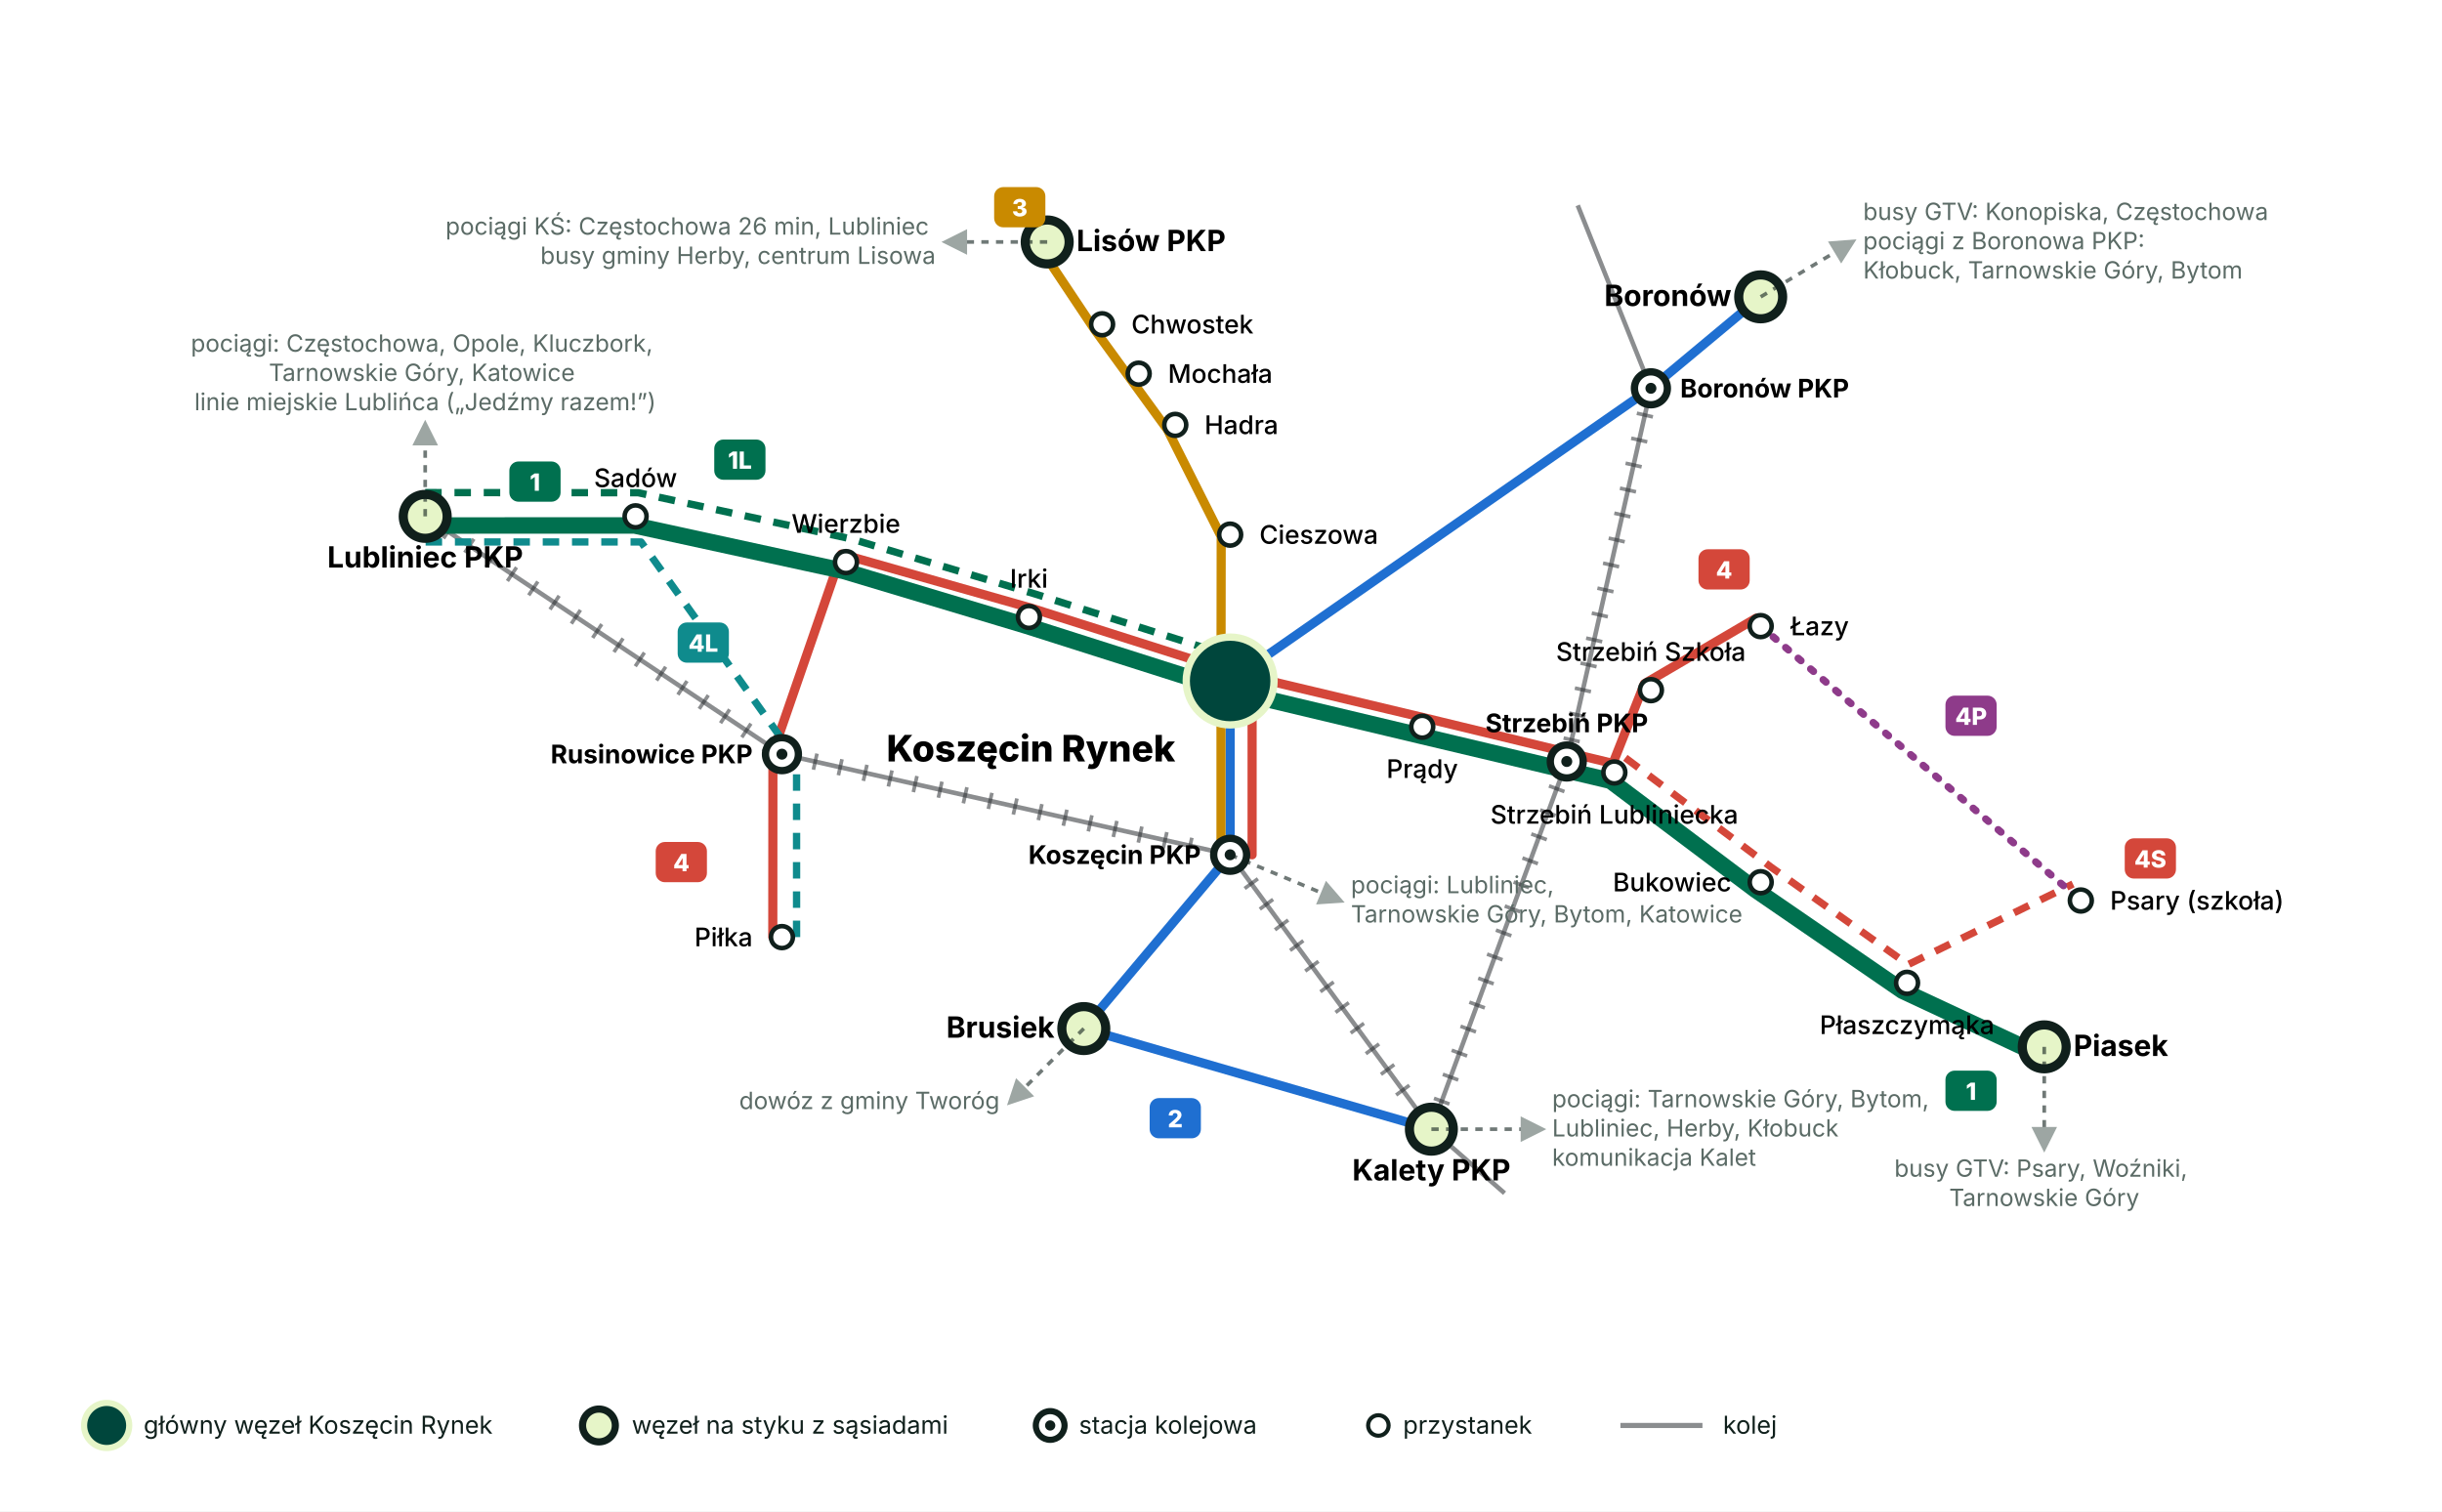
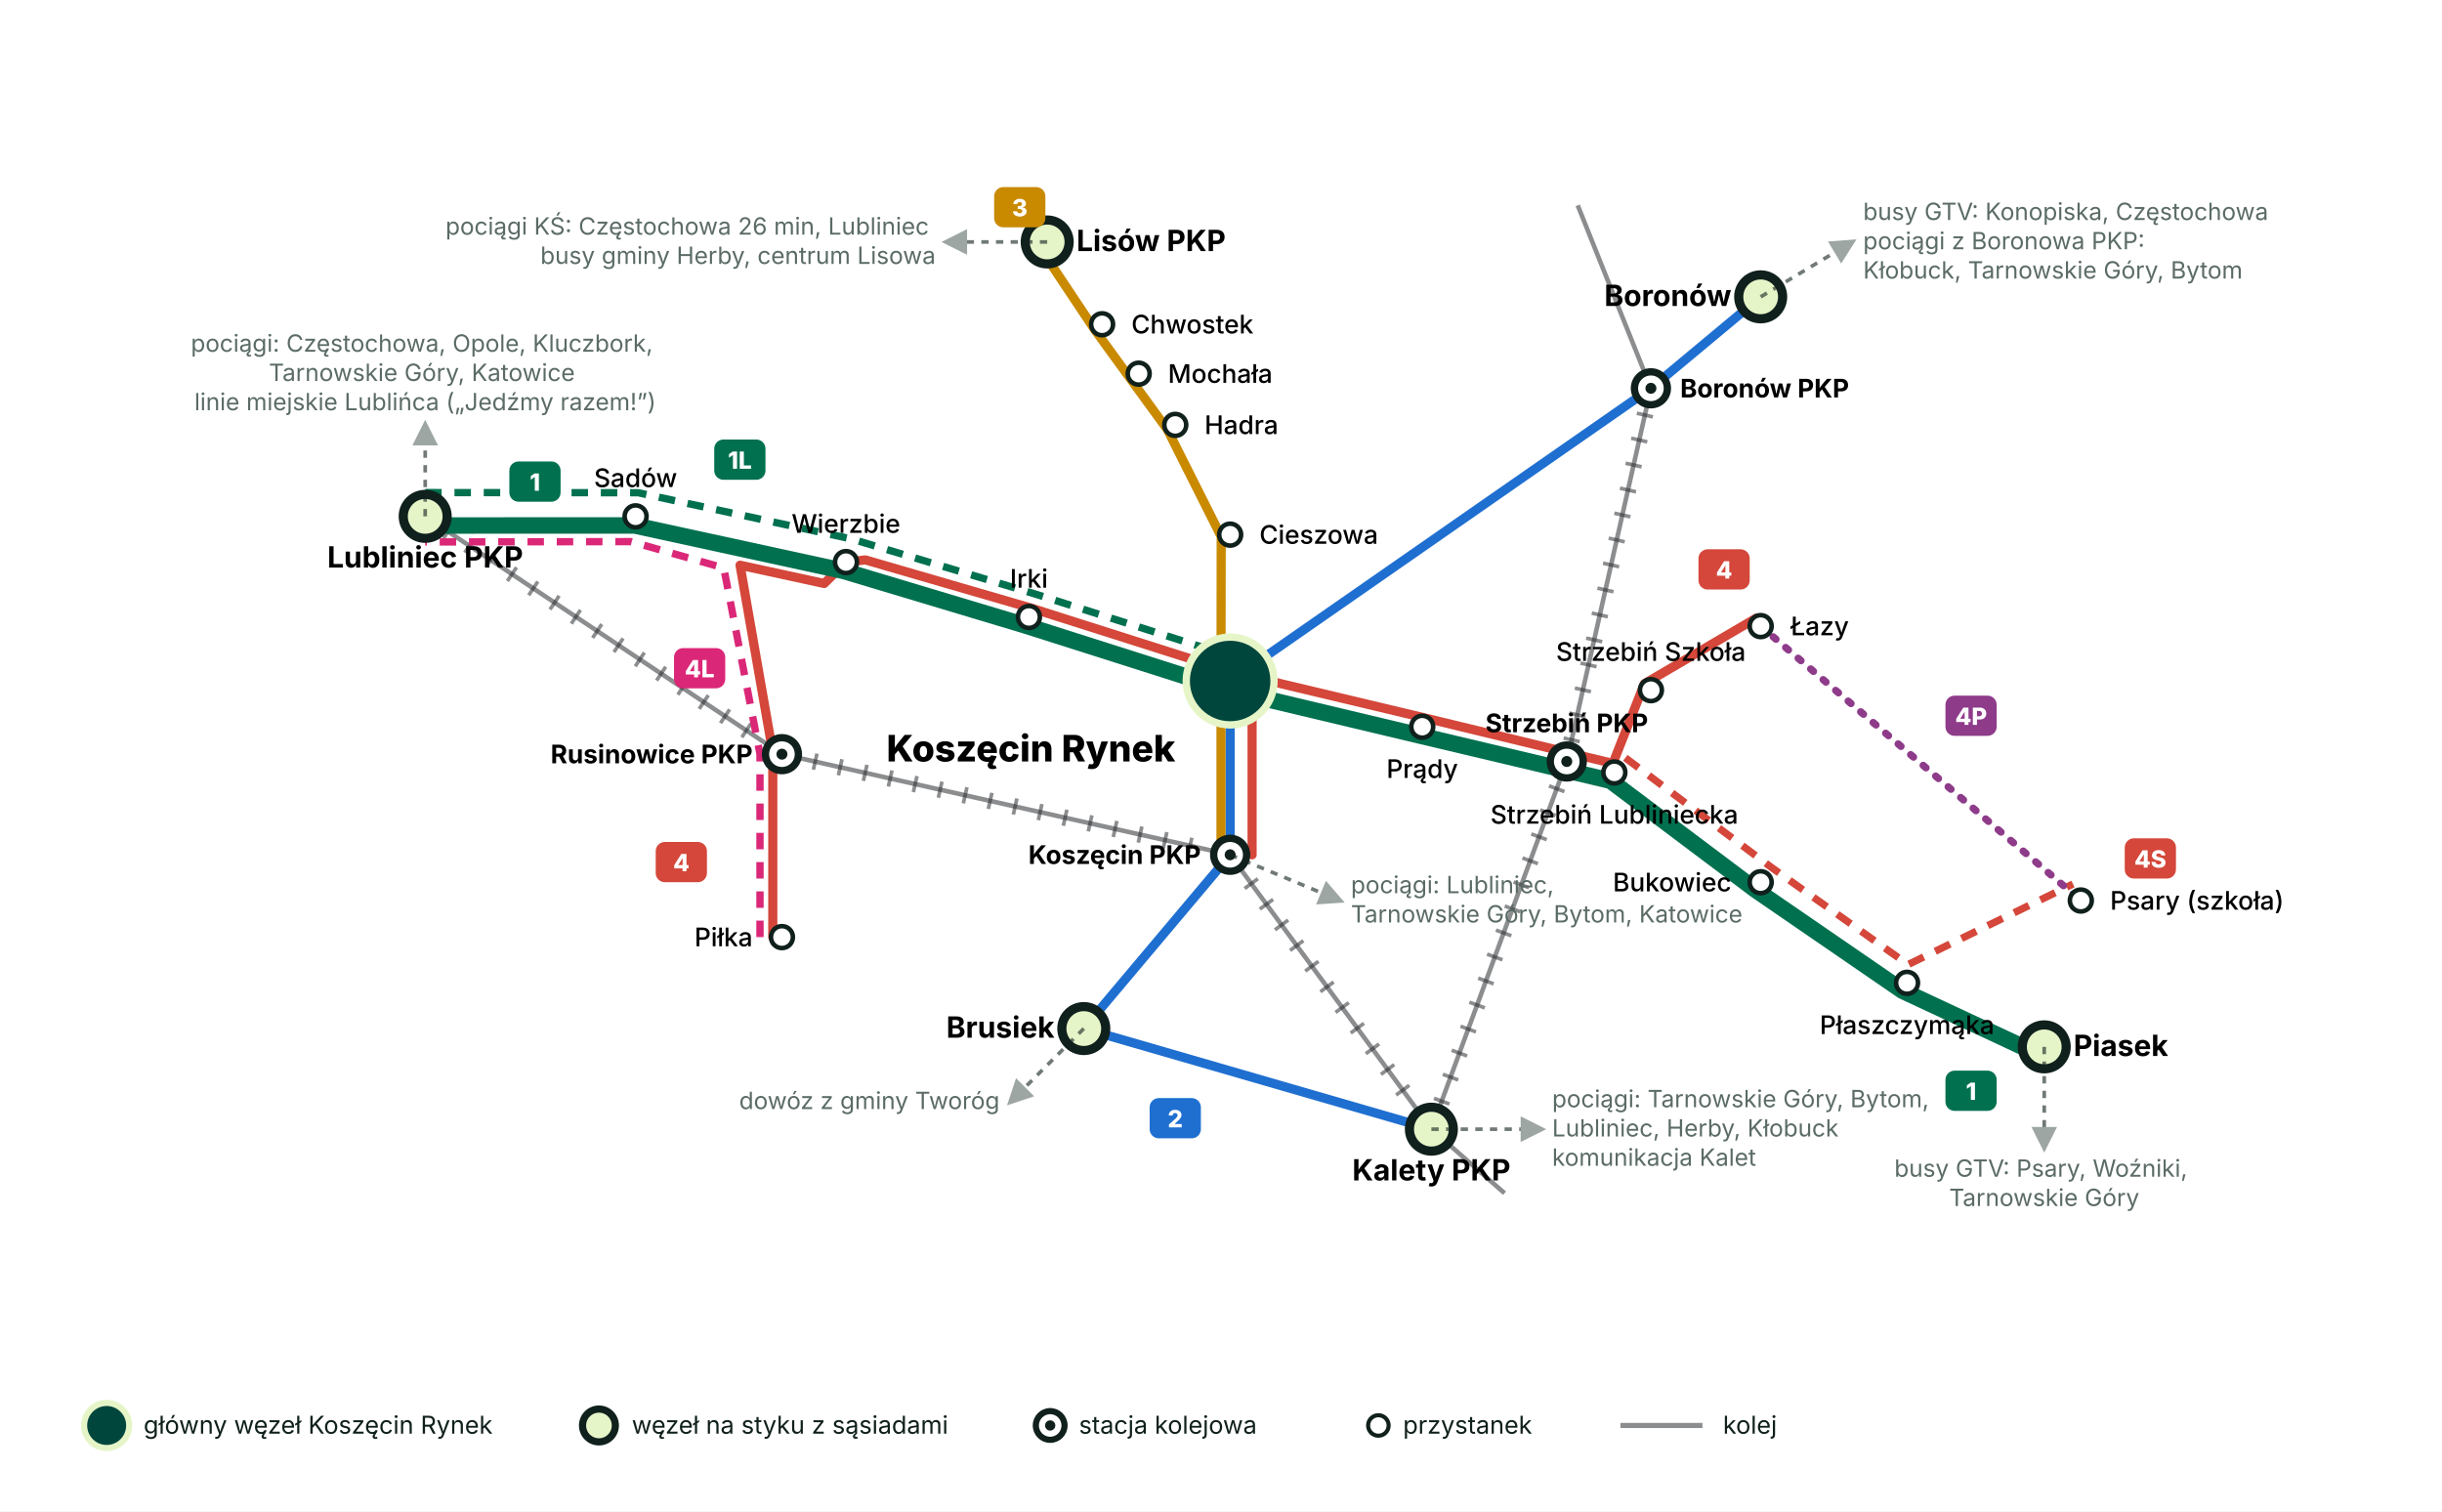
<svg xmlns="http://www.w3.org/2000/svg" viewBox="0 105 1190.55 736.89" preserveAspectRatio="xMidYMid meet">
  <rect width="1190.55" height="841.89" fill="#fff" />
  <text x="40" y="62" font-family="Inter, system-ui, Segoe UI, Roboto, sans-serif" font-weight="800" font-size="28" fill="#10201c">Schemat linii – węzeł Koszęcin Rynek</text>
  <text x="40" y="88" font-family="Inter, system-ui, Segoe UI, Roboto, sans-serif" font-size="13" fill="#5b6b66">Schemat, nie mapa w skali. Gruba linia: co godzinę, cienka: co 2 godziny, przerywana: propozycje. Strzałki: dokąd można jechać dalej z końców linii.</text>
  <svg x="20" y="110" width="1150.55" height="671.89" viewBox="-150 -10 1290 600">
    <style>text{font-family:Inter}</style>
    <defs>
      <marker id="ar" viewBox="0 0 10 10" refX="8" refY="5" markerWidth="7" markerHeight="7" orient="auto-start-reverse">
        <path d="M0,0L10,5L0,10z" fill="#5b6b66" />
      </marker>
    </defs>
    <polyline points="60,190 255,320 500,375 610,525" fill="none" stroke="#2b2f33" stroke-width="2.5" opacity=".55" />
    <polyline points="60,190 255,320 500,375 610,525" fill="none" stroke="#2b2f33" stroke-width="9" stroke-dasharray="2 12" opacity=".55" />
    <polyline points="730,120 684,324 610,525" fill="none" stroke="#2b2f33" stroke-width="2.5" opacity=".55" />
    <polyline points="730,120 684,324 610,525" fill="none" stroke="#2b2f33" stroke-width="9" stroke-dasharray="2 12" opacity=".55" />
    <polyline points="610,525 650,560" stroke="#2b2f33" stroke-width="2.5" opacity=".55" />
    <polyline points="730,120 690,20" stroke="#2b2f33" stroke-width="2.5" opacity=".55" />
-     <polyline points="787.481,245.681 726.464,281.464 709.21,325.063 606.158,300.136 501.344,275.184 391.478,240.224 287.572,210.629 250.071,319.159 250,420" fill="none" stroke="#d4473a" stroke-width="5" stroke-linecap="round" stroke-linejoin="round" />
+     <polyline points="787.481,245.681 726.464,281.464 709.21,325.063 606.158,300.136 501.344,275.184 391.478,240.224 300.6,213.8 290,215 278.1,226.7 232.1,216.7 250,319 250,420" fill="none" stroke="#d4473a" stroke-width="5" stroke-linecap="round" stroke-linejoin="round" />
    <polyline points="942.886,484.531 867.489,449.324 787.082,394.06 707.912,334.543 603.842,309.864 498.656,284.816 388.522,249.776 288.761,219.844 174.46,194.971 60,195" fill="none" stroke="#00704f" stroke-width="9" stroke-linecap="round" stroke-linejoin="round" />
    <polyline points="790,70 730,120 500,280 500,375 420,470 610,525" fill="none" stroke="#1f6fd1" stroke-width="5" stroke-linecap="round" stroke-linejoin="round" />
    <polyline points="395.84,42.774 425.904,87.867 465.729,142.6 495.111,201.048 495,280 495,375" fill="none" stroke="#c98a00" stroke-width="5" stroke-linecap="round" stroke-linejoin="round" />
    <polyline points="512,280 512,375" fill="none" stroke="#d4473a" stroke-width="5" stroke-linecap="round" stroke-linejoin="round" />
    <polyline points="60,177 176.405,177.076 293.222,202.406 393.844,232.581 503.942,267.612" fill="none" stroke="#00704f" stroke-width="4" stroke-dasharray="9 7" stroke-linejoin="round" />
-     <polyline points="263,420 263,323 178,204 60,204" fill="none" stroke="#0f8b8d" stroke-width="4" stroke-dasharray="9 7" stroke-linejoin="round" />
+     <polyline points="243,420 243,320 223.2,218.2 172.5,203.8 60,204" fill="none" stroke="#db2777" stroke-width="4" stroke-dasharray="9 7" stroke-linejoin="round" />
    <polyline points="716,322 795.836,381.88 870.57,435.016 960.719,390.963" fill="none" stroke="#d4473a" stroke-width="4" stroke-dasharray="9 7" stroke-linejoin="round" />
    <polyline points="790,250 965,400" fill="none" stroke="#8e3b8a" stroke-width="4" stroke-dasharray="2 7" stroke-linecap="round" stroke-linejoin="round" />
    <circle cx="60" cy="190" r="12" fill="#e6f5c8" stroke="#10201c" stroke-width="5" />
    <text x="60" y="218" text-anchor="middle" font-size="16" font-weight="700">Lubliniec PKP</text>
    <circle cx="175" cy="190" r="6" fill="#ffffff" stroke="#10201c" stroke-width="2.5" />
    <text x="175" y="174" text-anchor="middle" font-size="14" font-weight="500">Sadów</text>
    <circle cx="290" cy="215" r="6" fill="#ffffff" stroke="#10201c" stroke-width="2.5" />
    <text x="290" y="199" text-anchor="middle" font-size="14" font-weight="500">Wierzbie</text>
    <circle cx="390" cy="245" r="6" fill="#ffffff" stroke="#10201c" stroke-width="2.5" />
    <text x="390" y="229" text-anchor="middle" font-size="14" font-weight="500">Irki</text>
    <circle cx="500" cy="280" r="24" fill="#00463c" stroke="#e6f5c8" stroke-width="4" />
    <text x="470" y="324" text-anchor="end" font-size="20" font-weight="800">Koszęcin Rynek</text>
    <circle cx="500" cy="375" r="9" fill="#ffffff" stroke="#10201c" stroke-width="4" />
    <circle cx="500" cy="375" r="3" fill="#10201c" />
    <text x="484" y="380" text-anchor="end" font-size="14" font-weight="700">Koszęcin PKP</text>
    <circle cx="684" cy="324" r="9" fill="#ffffff" stroke="#10201c" stroke-width="4" />
    <circle cx="684" cy="324" r="3" fill="#10201c" />
    <text x="684" y="308" text-anchor="middle" font-size="14" font-weight="700">Strzebiń PKP</text>
    <circle cx="710" cy="330" r="6" fill="#ffffff" stroke="#10201c" stroke-width="2.5" />
    <text x="710" y="358" text-anchor="middle" font-size="14" font-weight="500">Strzebiń Lubliniecka</text>
    <circle cx="730" cy="285" r="6" fill="#ffffff" stroke="#10201c" stroke-width="2.5" />
    <text x="730" y="269" text-anchor="middle" font-size="14" font-weight="500">Strzebiń Szkoła</text>
    <circle cx="605" cy="305" r="6" fill="#ffffff" stroke="#10201c" stroke-width="2.5" />
    <text x="605" y="333" text-anchor="middle" font-size="14" font-weight="500">Prądy</text>
    <circle cx="965" cy="400" r="6" fill="#ffffff" stroke="#10201c" stroke-width="2.5" />
    <text x="981" y="405" text-anchor="start" font-size="14" font-weight="500">Psary (szkoła)</text>
    <circle cx="790" cy="250" r="6" fill="#ffffff" stroke="#10201c" stroke-width="2.5" />
    <text x="806" y="255" text-anchor="start" font-size="14" font-weight="500">Łazy</text>
    <circle cx="790" cy="390" r="6" fill="#ffffff" stroke="#10201c" stroke-width="2.5" />
    <text x="774" y="395" text-anchor="end" font-size="14" font-weight="500">Bukowiec</text>
    <circle cx="870" cy="445" r="6" fill="#ffffff" stroke="#10201c" stroke-width="2.5" />
    <text x="870" y="473" text-anchor="middle" font-size="14" font-weight="500">Płaszczymąka</text>
    <circle cx="945" cy="480" r="12" fill="#e6f5c8" stroke="#10201c" stroke-width="5" />
    <text x="961" y="485" text-anchor="start" font-size="16" font-weight="700">Piasek</text>
    <circle cx="790" cy="70" r="12" fill="#e6f5c8" stroke="#10201c" stroke-width="5" />
    <text x="774" y="75" text-anchor="end" font-size="16" font-weight="700">Boronów</text>
    <circle cx="730" cy="120" r="9" fill="#ffffff" stroke="#10201c" stroke-width="4" />
    <circle cx="730" cy="120" r="3" fill="#10201c" />
    <text x="746" y="125" text-anchor="start" font-size="14" font-weight="700">Boronów PKP</text>
    <circle cx="400" cy="40" r="12" fill="#e6f5c8" stroke="#10201c" stroke-width="5" />
    <text x="416" y="45" text-anchor="start" font-size="16" font-weight="700">Lisów PKP</text>
    <circle cx="430" cy="85" r="6" fill="#ffffff" stroke="#10201c" stroke-width="2.5" />
    <text x="446" y="90" text-anchor="start" font-size="14" font-weight="500">Chwostek</text>
    <circle cx="450" cy="112" r="6" fill="#ffffff" stroke="#10201c" stroke-width="2.5" />
    <text x="466" y="117" text-anchor="start" font-size="14" font-weight="500">Mochała</text>
    <circle cx="470" cy="140" r="6" fill="#ffffff" stroke="#10201c" stroke-width="2.5" />
    <text x="486" y="145" text-anchor="start" font-size="14" font-weight="500">Hadra</text>
    <circle cx="500" cy="200" r="6" fill="#ffffff" stroke="#10201c" stroke-width="2.5" />
    <text x="516" y="205" text-anchor="start" font-size="14" font-weight="500">Cieszowa</text>
    <circle cx="420" cy="470" r="12" fill="#e6f5c8" stroke="#10201c" stroke-width="5" />
    <text x="404" y="475" text-anchor="end" font-size="16" font-weight="700">Brusiek</text>
    <circle cx="610" cy="525" r="12" fill="#e6f5c8" stroke="#10201c" stroke-width="5" />
    <text x="610" y="553" text-anchor="middle" font-size="16" font-weight="700">Kalety PKP</text>
    <circle cx="255" cy="320" r="9" fill="#ffffff" stroke="#10201c" stroke-width="4" />
    <circle cx="255" cy="320" r="3" fill="#10201c" />
    <text x="239" y="325" text-anchor="end" font-size="14" font-weight="700">Rusinowice PKP</text>
    <circle cx="255" cy="420" r="6" fill="#ffffff" stroke="#10201c" stroke-width="2.5" />
    <text x="239" y="425" text-anchor="end" font-size="14" font-weight="500">Piłka</text>
    <line x1="60" y1="190" x2="60" y2="140" stroke="#10201c" stroke-width="2" stroke-dasharray="4 4" opacity=".6" marker-end="url(#ar)" />
    <text x="60" y="100" text-anchor="middle" font-size="13" fill="#5b6b66">
      <tspan x="60" dy="0">pociągi: Częstochowa, Opole, Kluczbork,</tspan>
      <tspan x="60" dy="16">Tarnowskie Góry, Katowice</tspan>
      <tspan x="60" dy="16">linie miejskie Lublińca („Jedźmy razem!”)</tspan>
    </text>
    <line x1="400" y1="40" x2="345" y2="40" stroke="#10201c" stroke-width="2" stroke-dasharray="4 4" opacity=".6" marker-end="url(#ar)" />
    <text x="339" y="36" text-anchor="end" font-size="13" fill="#5b6b66">
      <tspan x="339" dy="0">pociągi KŚ: Częstochowa 26 min, Lubliniec</tspan>
      <tspan x="339" dy="16">busy gminy Herby, centrum Lisowa</tspan>
    </text>
    <line x1="790" y1="70" x2="840" y2="40" stroke="#10201c" stroke-width="2" stroke-dasharray="4 4" opacity=".6" marker-end="url(#ar)" />
    <text x="846" y="28" text-anchor="start" font-size="13" fill="#5b6b66">
      <tspan x="846" dy="0">busy GTV: Konopiska, Częstochowa</tspan>
      <tspan x="846" dy="16">pociągi z Boronowa PKP:</tspan>
      <tspan x="846" dy="16">Kłobuck, Tarnowskie Góry, Bytom</tspan>
    </text>
    <line x1="945" y1="480" x2="945" y2="535" stroke="#10201c" stroke-width="2" stroke-dasharray="4 4" opacity=".6" marker-end="url(#ar)" />
    <text x="945" y="551" text-anchor="middle" font-size="13" fill="#5b6b66">
      <tspan x="945" dy="0">busy GTV: Psary, Woźniki,</tspan>
      <tspan x="945" dy="16">Tarnowskie Góry</tspan>
    </text>
    <line x1="610" y1="525" x2="670" y2="525" stroke="#10201c" stroke-width="2" stroke-dasharray="4 4" opacity=".6" marker-end="url(#ar)" />
    <text x="676" y="513" text-anchor="start" font-size="13" fill="#5b6b66">
      <tspan x="676" dy="0">pociągi: Tarnowskie Góry, Bytom,</tspan>
      <tspan x="676" dy="16">Lubliniec, Herby, Kłobuck</tspan>
      <tspan x="676" dy="16">komunikacja Kalet</tspan>
    </text>
    <line x1="420" y1="470" x2="380" y2="510" stroke="#10201c" stroke-width="2" stroke-dasharray="4 4" opacity=".6" marker-end="url(#ar)" />
    <text x="374" y="514" text-anchor="end" font-size="13" fill="#5b6b66">
      <tspan x="374" dy="0">dowóz z gminy Tworóg</tspan>
    </text>
    <line x1="500" y1="375" x2="560" y2="400" stroke="#10201c" stroke-width="2" stroke-dasharray="4 4" opacity=".6" marker-end="url(#ar)" />
    <text x="566" y="396" text-anchor="start" font-size="13" fill="#5b6b66">
      <tspan x="566" dy="0">pociągi: Lubliniec,</tspan>
      <tspan x="566" dy="16">Tarnowskie Góry, Bytom, Katowice</tspan>
    </text>
    <rect x="106" y="160" width="28" height="22" rx="5" fill="#00704f" />
    <text x="120" y="176" text-anchor="middle" font-size="13" font-weight="800" fill="#fff" stroke="none">1</text>
    <rect x="186" y="368" width="28" height="22" rx="5" fill="#d4473a" />
    <text x="200" y="384" text-anchor="middle" font-size="13" font-weight="800" fill="#fff" stroke="none">4</text>
    <rect x="891" y="493" width="28" height="22" rx="5" fill="#00704f" />
    <text x="905" y="509" text-anchor="middle" font-size="13" font-weight="800" fill="#fff" stroke="none">1</text>
    <rect x="456" y="508" width="28" height="22" rx="5" fill="#1f6fd1" />
    <text x="470" y="524" text-anchor="middle" font-size="13" font-weight="800" fill="#fff" stroke="none">2</text>
    <rect x="371" y="10" width="28" height="22" rx="5" fill="#c98a00" />
    <text x="385" y="26" text-anchor="middle" font-size="13" font-weight="800" fill="#fff" stroke="none">3</text>
    <rect x="756" y="208" width="28" height="22" rx="5" fill="#d4473a" />
    <text x="770" y="224" text-anchor="middle" font-size="13" font-weight="800" fill="#fff" stroke="none">4</text>
    <rect x="989" y="366" width="28" height="22" rx="5" fill="#d4473a" />
    <text x="1003" y="382" text-anchor="middle" font-size="13" font-weight="800" fill="#fff" stroke="none">4S</text>
    <rect x="218" y="148" width="28" height="22" rx="5" fill="#00704f" />
    <text x="232" y="164" text-anchor="middle" font-size="13" font-weight="800" fill="#fff" stroke="none">1L</text>
-     <rect x="198" y="248" width="28" height="22" rx="5" fill="#0f8b8d" />
-     <text x="212" y="264" text-anchor="middle" font-size="13" font-weight="800" fill="#fff" stroke="none">4L</text>
+     <rect x="196" y="262" width="28" height="22" rx="5" fill="#db2777" />
+     <text x="210" y="278" text-anchor="middle" font-size="13" font-weight="800" fill="#fff" stroke="none">4L</text>
    <rect x="891" y="288" width="28" height="22" rx="5" fill="#8e3b8a" />
    <text x="905" y="304" text-anchor="middle" font-size="13" font-weight="800" fill="#fff" stroke="none">4P</text>
  </svg>
  <g font-family="Inter, system-ui, Segoe UI, Roboto, sans-serif" font-size="12" fill="#10201c">
    <circle cx="52" cy="800" r="11" fill="#00463c" stroke="#e6f5c8" stroke-width="3" />
    <text x="70" y="804">główny węzeł Koszęcin Rynek</text>
    <circle cx="292" cy="800" r="8" fill="#e6f5c8" stroke="#10201c" stroke-width="3.5" />
    <text x="308" y="804">węzeł na styku z sąsiadami</text>
    <circle cx="512" cy="800" r="7" fill="#fff" stroke="#10201c" stroke-width="3" />
    <circle cx="512" cy="800" r="2.5" fill="#10201c" />
    <text x="526" y="804">stacja kolejowa</text>
    <circle cx="672" cy="800" r="5" fill="#fff" stroke="#10201c" stroke-width="2" />
    <text x="684" y="804">przystanek</text>
    <line x1="790" y1="800" x2="830" y2="800" stroke="#2b2f33" stroke-width="2.5" opacity=".55" />
    <text x="840" y="804">kolej</text>
  </g>
</svg>
